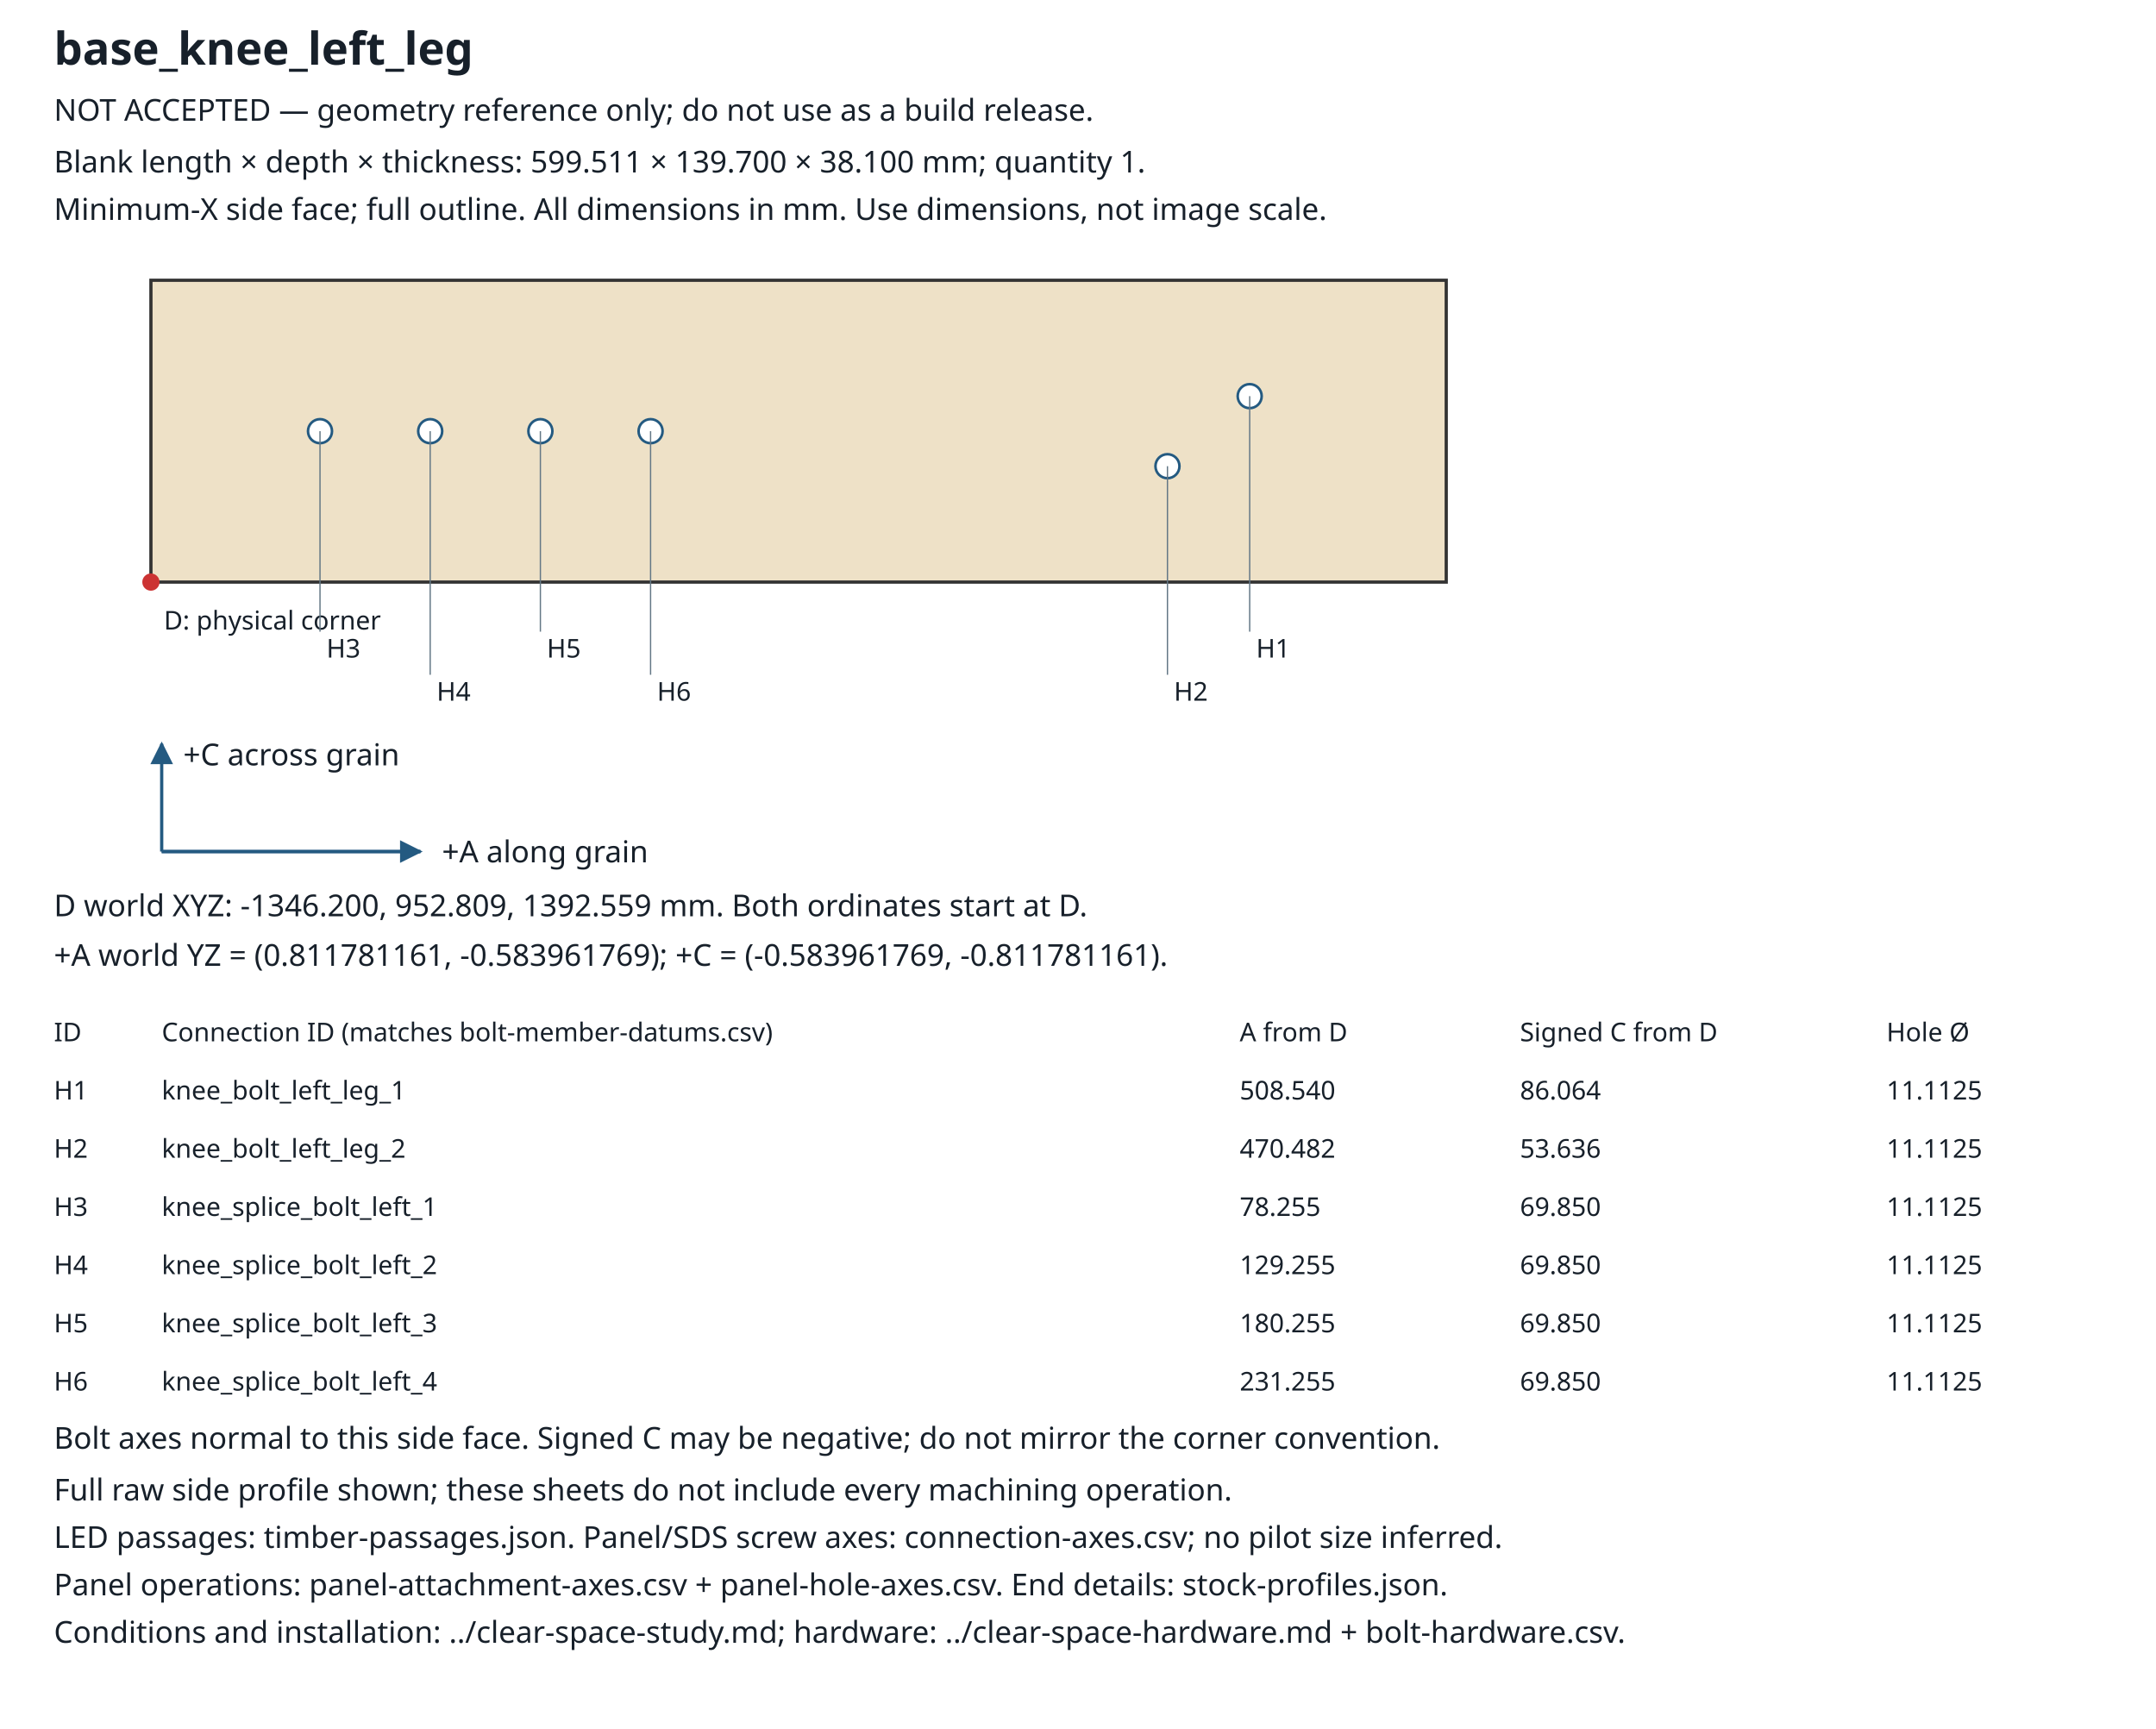
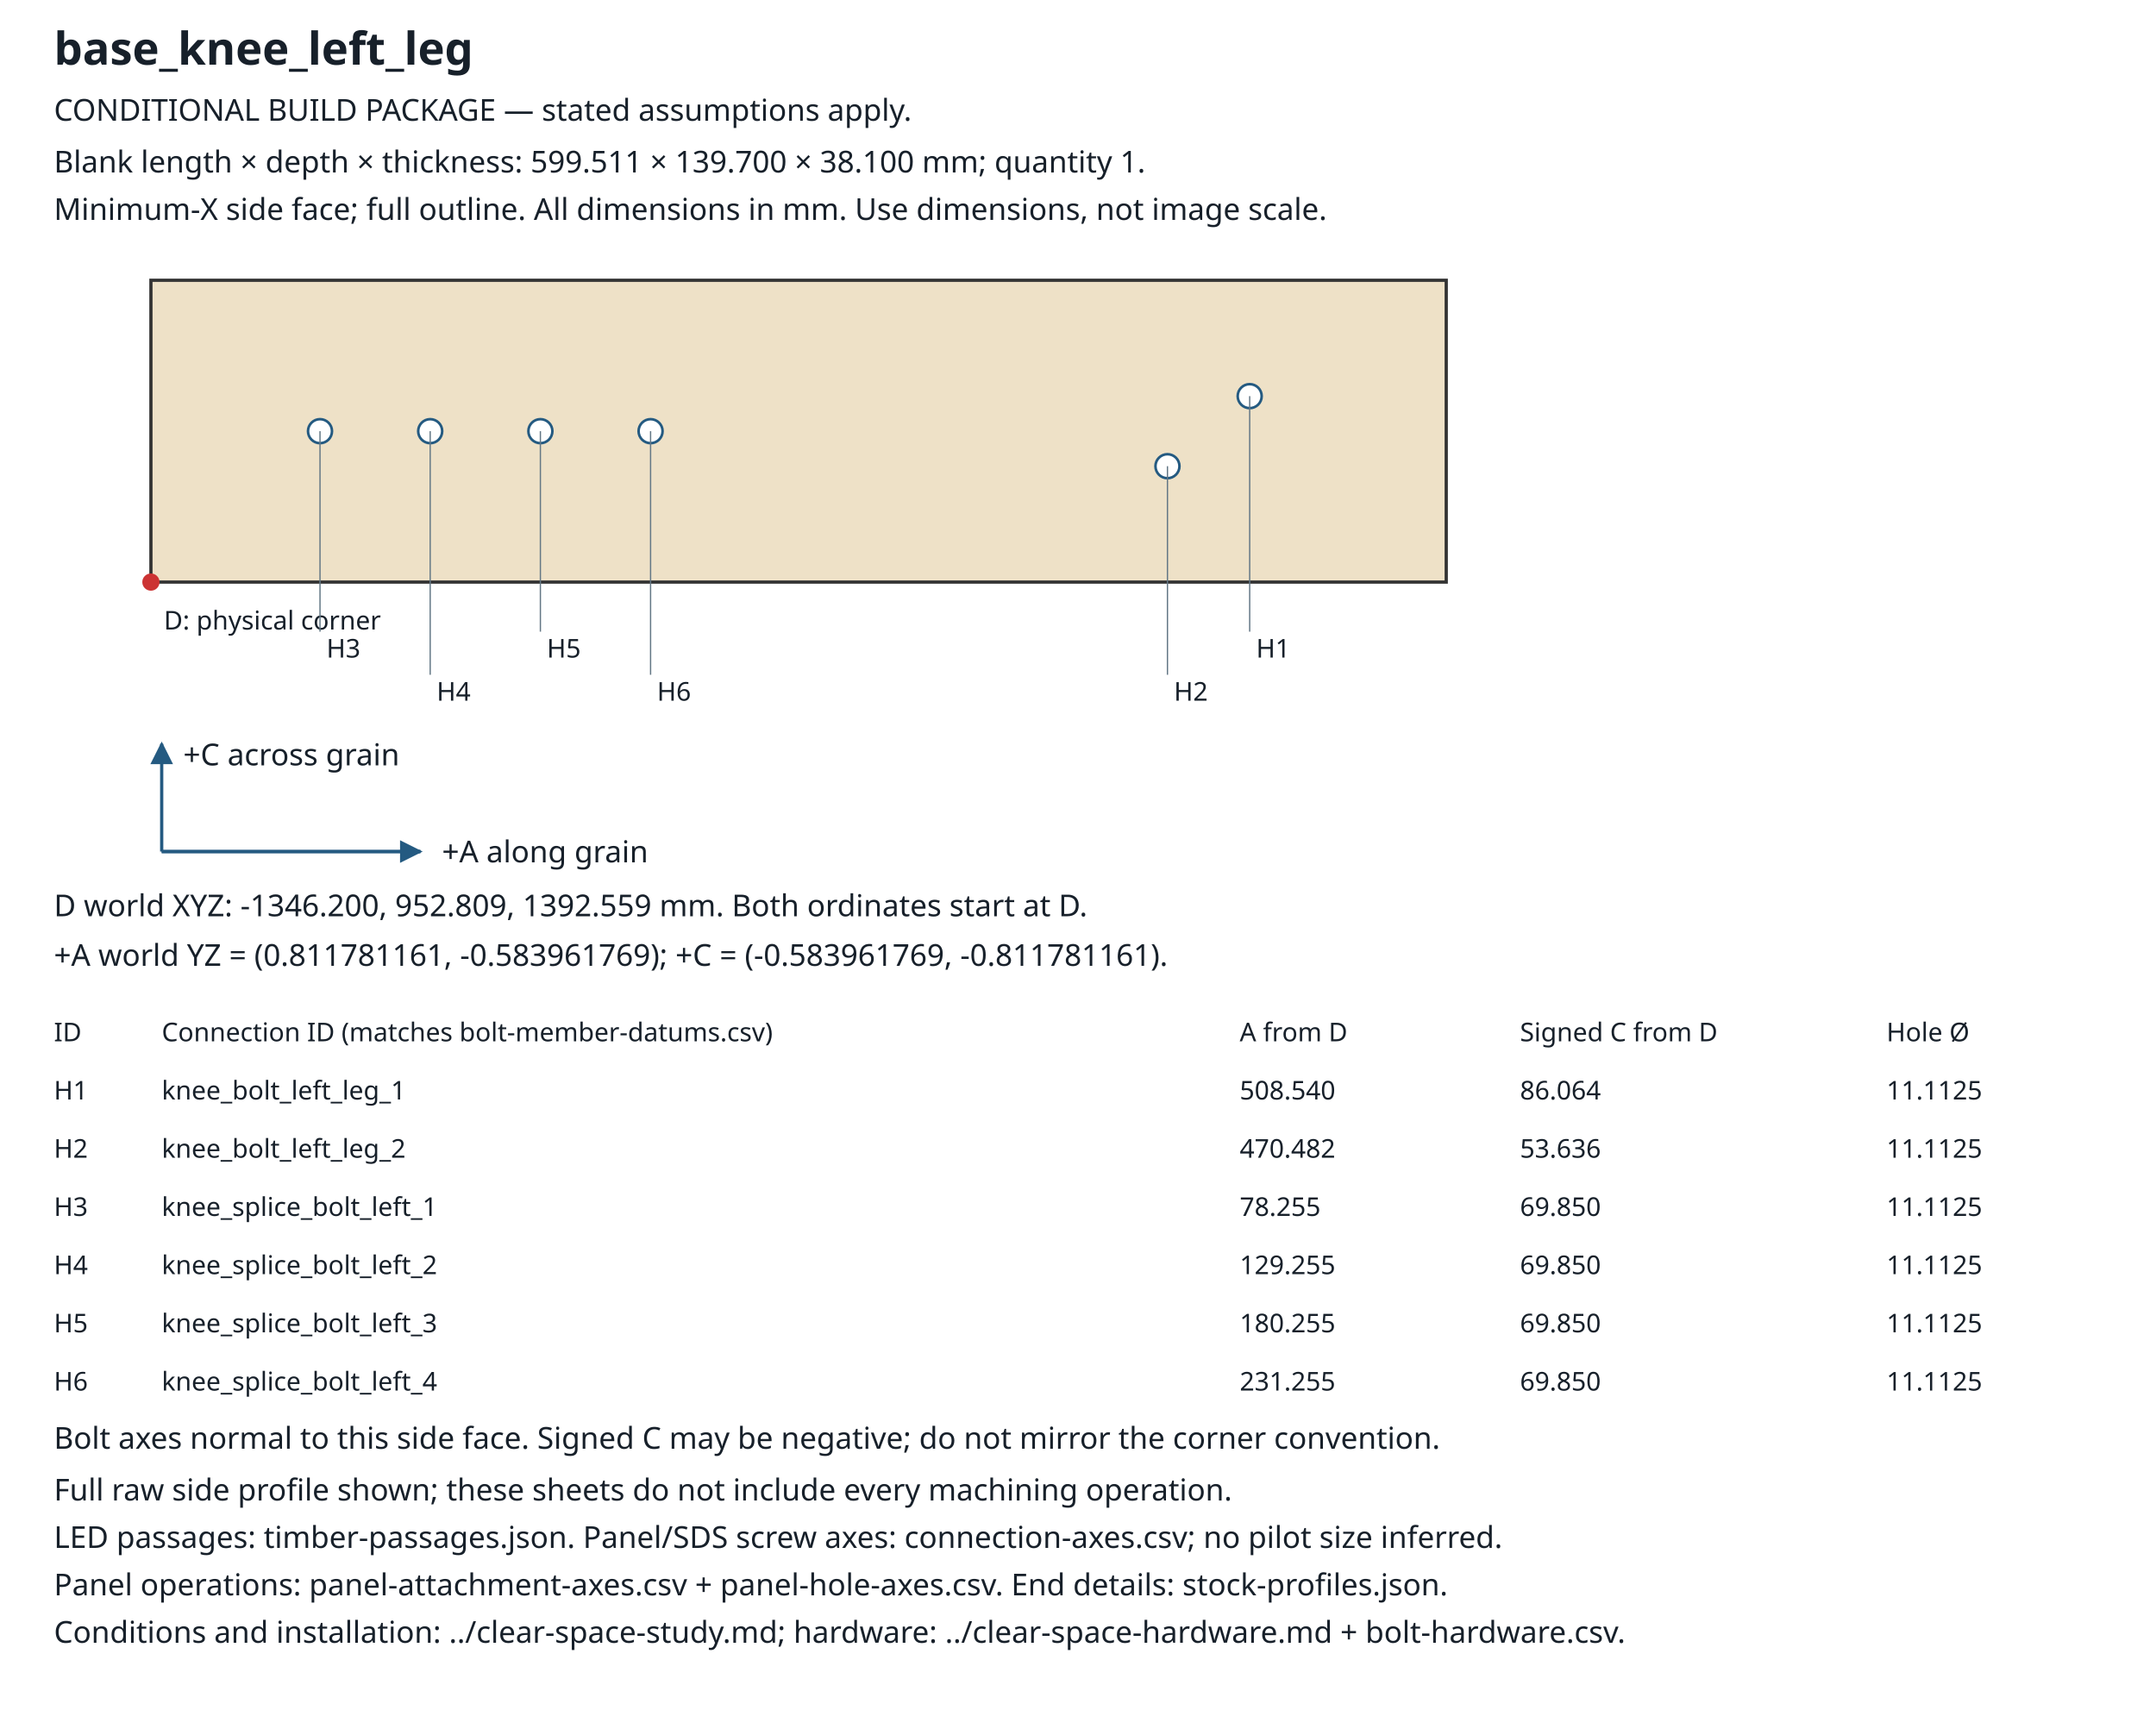
<svg xmlns="http://www.w3.org/2000/svg" width="1000" height="802" viewBox="0 0 1000 802">
  <rect width="100%" height="100%" fill="white" />
  <style>text{font-family:sans-serif;fill:#17202a;font-size:14px}.small{font-size:12px}.title{font-size:21px;font-weight:bold}</style>
  <defs>
    <marker id="arrow" viewBox="0 0 10 10" refX="9" refY="5" markerWidth="7" markerHeight="7" orient="auto-start-reverse">
      <path d="M0 0L10 5L0 10z" fill="#245a81" />
    </marker>
  </defs>
  <text x="25" y="30" class="title">base_knee_left_leg</text>
-   <text x="25" y="56" class="">NOT ACCEPTED — geometry reference only; do not use as a build release.</text>
+   <text x="25" y="56" class="">CONDITIONAL BUILD PACKAGE — stated assumptions apply.</text>
  <text x="25" y="80" class="">Blank length × depth × thickness: 599.511 × 139.700 × 38.100 mm; quantity 1.</text>
  <text x="25" y="102" class="">Minimum-X side face; full outline. All dimensions in mm. Use dimensions, not image scale.</text>
  <polygon points="70.000,270.000 670.798,270.000 670.798,130.000 70.000,130.000" fill="#eee1c7" stroke="#333" stroke-width="1.5" />
  <circle cx="70.0" cy="270.0" r="4" fill="#c33" />
  <text x="76.0" y="292.0" class="small">D: physical corner</text>
  <circle cx="579.632" cy="183.751" r="5.568" fill="white" stroke="#245a81" stroke-width="1.2" />
  <line x1="579.632" y1="183.751" x2="579.632" y2="293" stroke="#637785" stroke-width=".6" />
  <text x="582.632" y="305" class="small">H1</text>
  <circle cx="541.492" cy="216.249" r="5.568" fill="white" stroke="#245a81" stroke-width="1.2" />
  <line x1="541.492" y1="216.249" x2="541.492" y2="313" stroke="#637785" stroke-width=".6" />
  <text x="544.492" y="325" class="small">H2</text>
  <circle cx="148.424" cy="200" r="5.568" fill="white" stroke="#245a81" stroke-width="1.2" />
  <line x1="148.424" y1="200" x2="148.424" y2="293" stroke="#637785" stroke-width=".6" />
  <text x="151.424" y="305" class="small">H3</text>
  <circle cx="199.533" cy="200" r="5.568" fill="white" stroke="#245a81" stroke-width="1.2" />
  <line x1="199.533" y1="200" x2="199.533" y2="313" stroke="#637785" stroke-width=".6" />
  <text x="202.533" y="325" class="small">H4</text>
  <circle cx="250.643" cy="200" r="5.568" fill="white" stroke="#245a81" stroke-width="1.2" />
  <line x1="250.643" y1="200" x2="250.643" y2="293" stroke="#637785" stroke-width=".6" />
  <text x="253.643" y="305" class="small">H5</text>
  <circle cx="301.752" cy="200" r="5.568" fill="white" stroke="#245a81" stroke-width="1.2" />
  <line x1="301.752" y1="200" x2="301.752" y2="313" stroke="#637785" stroke-width=".6" />
  <text x="304.752" y="325" class="small">H6</text>
  <path d="M75 395H195M75 395V345" fill="none" stroke="#245a81" stroke-width="1.5" marker-end="url(#arrow)" />
  <path d="M75 395H195" fill="none" stroke="#245a81" stroke-width="1.5" marker-end="url(#arrow)" />
  <text x="205" y="400" class="">+A along grain</text>
  <text x="85" y="355" class="">+C across grain</text>
  <text x="25" y="425" class="">D world XYZ: -1346.200, 952.809, 1392.559 mm. Both ordinates start at D.</text>
  <text x="25" y="448" class="">+A world YZ = (0.811781161, -0.583961769); +C = (-0.583961769, -0.811781161).</text>
  <text x="25" y="483" class="small">ID</text>
  <text x="75" y="483" class="small">Connection ID (matches bolt-member-datums.csv)</text>
  <text x="575" y="483" class="small">A from D</text>
  <text x="705" y="483" class="small">Signed C from D</text>
  <text x="875" y="483" class="small">Hole Ø</text>
  <text x="25" y="510" class="small">H1</text>
  <text x="75" y="510" class="small">knee_bolt_left_leg_1</text>
  <text x="575" y="510" class="small">508.540</text>
  <text x="705" y="510" class="small">86.064</text>
  <text x="875" y="510" class="small">11.1125</text>
  <text x="25" y="537" class="small">H2</text>
  <text x="75" y="537" class="small">knee_bolt_left_leg_2</text>
  <text x="575" y="537" class="small">470.482</text>
  <text x="705" y="537" class="small">53.636</text>
  <text x="875" y="537" class="small">11.1125</text>
  <text x="25" y="564" class="small">H3</text>
  <text x="75" y="564" class="small">knee_splice_bolt_left_1</text>
  <text x="575" y="564" class="small">78.255</text>
  <text x="705" y="564" class="small">69.850</text>
  <text x="875" y="564" class="small">11.1125</text>
  <text x="25" y="591" class="small">H4</text>
  <text x="75" y="591" class="small">knee_splice_bolt_left_2</text>
  <text x="575" y="591" class="small">129.255</text>
  <text x="705" y="591" class="small">69.850</text>
  <text x="875" y="591" class="small">11.1125</text>
  <text x="25" y="618" class="small">H5</text>
  <text x="75" y="618" class="small">knee_splice_bolt_left_3</text>
  <text x="575" y="618" class="small">180.255</text>
  <text x="705" y="618" class="small">69.850</text>
  <text x="875" y="618" class="small">11.1125</text>
  <text x="25" y="645" class="small">H6</text>
  <text x="75" y="645" class="small">knee_splice_bolt_left_4</text>
  <text x="575" y="645" class="small">231.255</text>
  <text x="705" y="645" class="small">69.850</text>
  <text x="875" y="645" class="small">11.1125</text>
  <text x="25" y="672" class="">Bolt axes normal to this side face. Signed C may be negative; do not mirror the corner convention.</text>
  <text x="25" y="696" class="">Full raw side profile shown; these sheets do not include every machining operation.</text>
  <text x="25" y="718" class="">LED passages: timber-passages.json. Panel/SDS screw axes: connection-axes.csv; no pilot size inferred.</text>
  <text x="25" y="740" class="">Panel operations: panel-attachment-axes.csv + panel-hole-axes.csv. End details: stock-profiles.json.</text>
  <text x="25" y="762" class="">Conditions and installation: ../clear-space-study.md; hardware: ../clear-space-hardware.md + bolt-hardware.csv.</text>
</svg>
